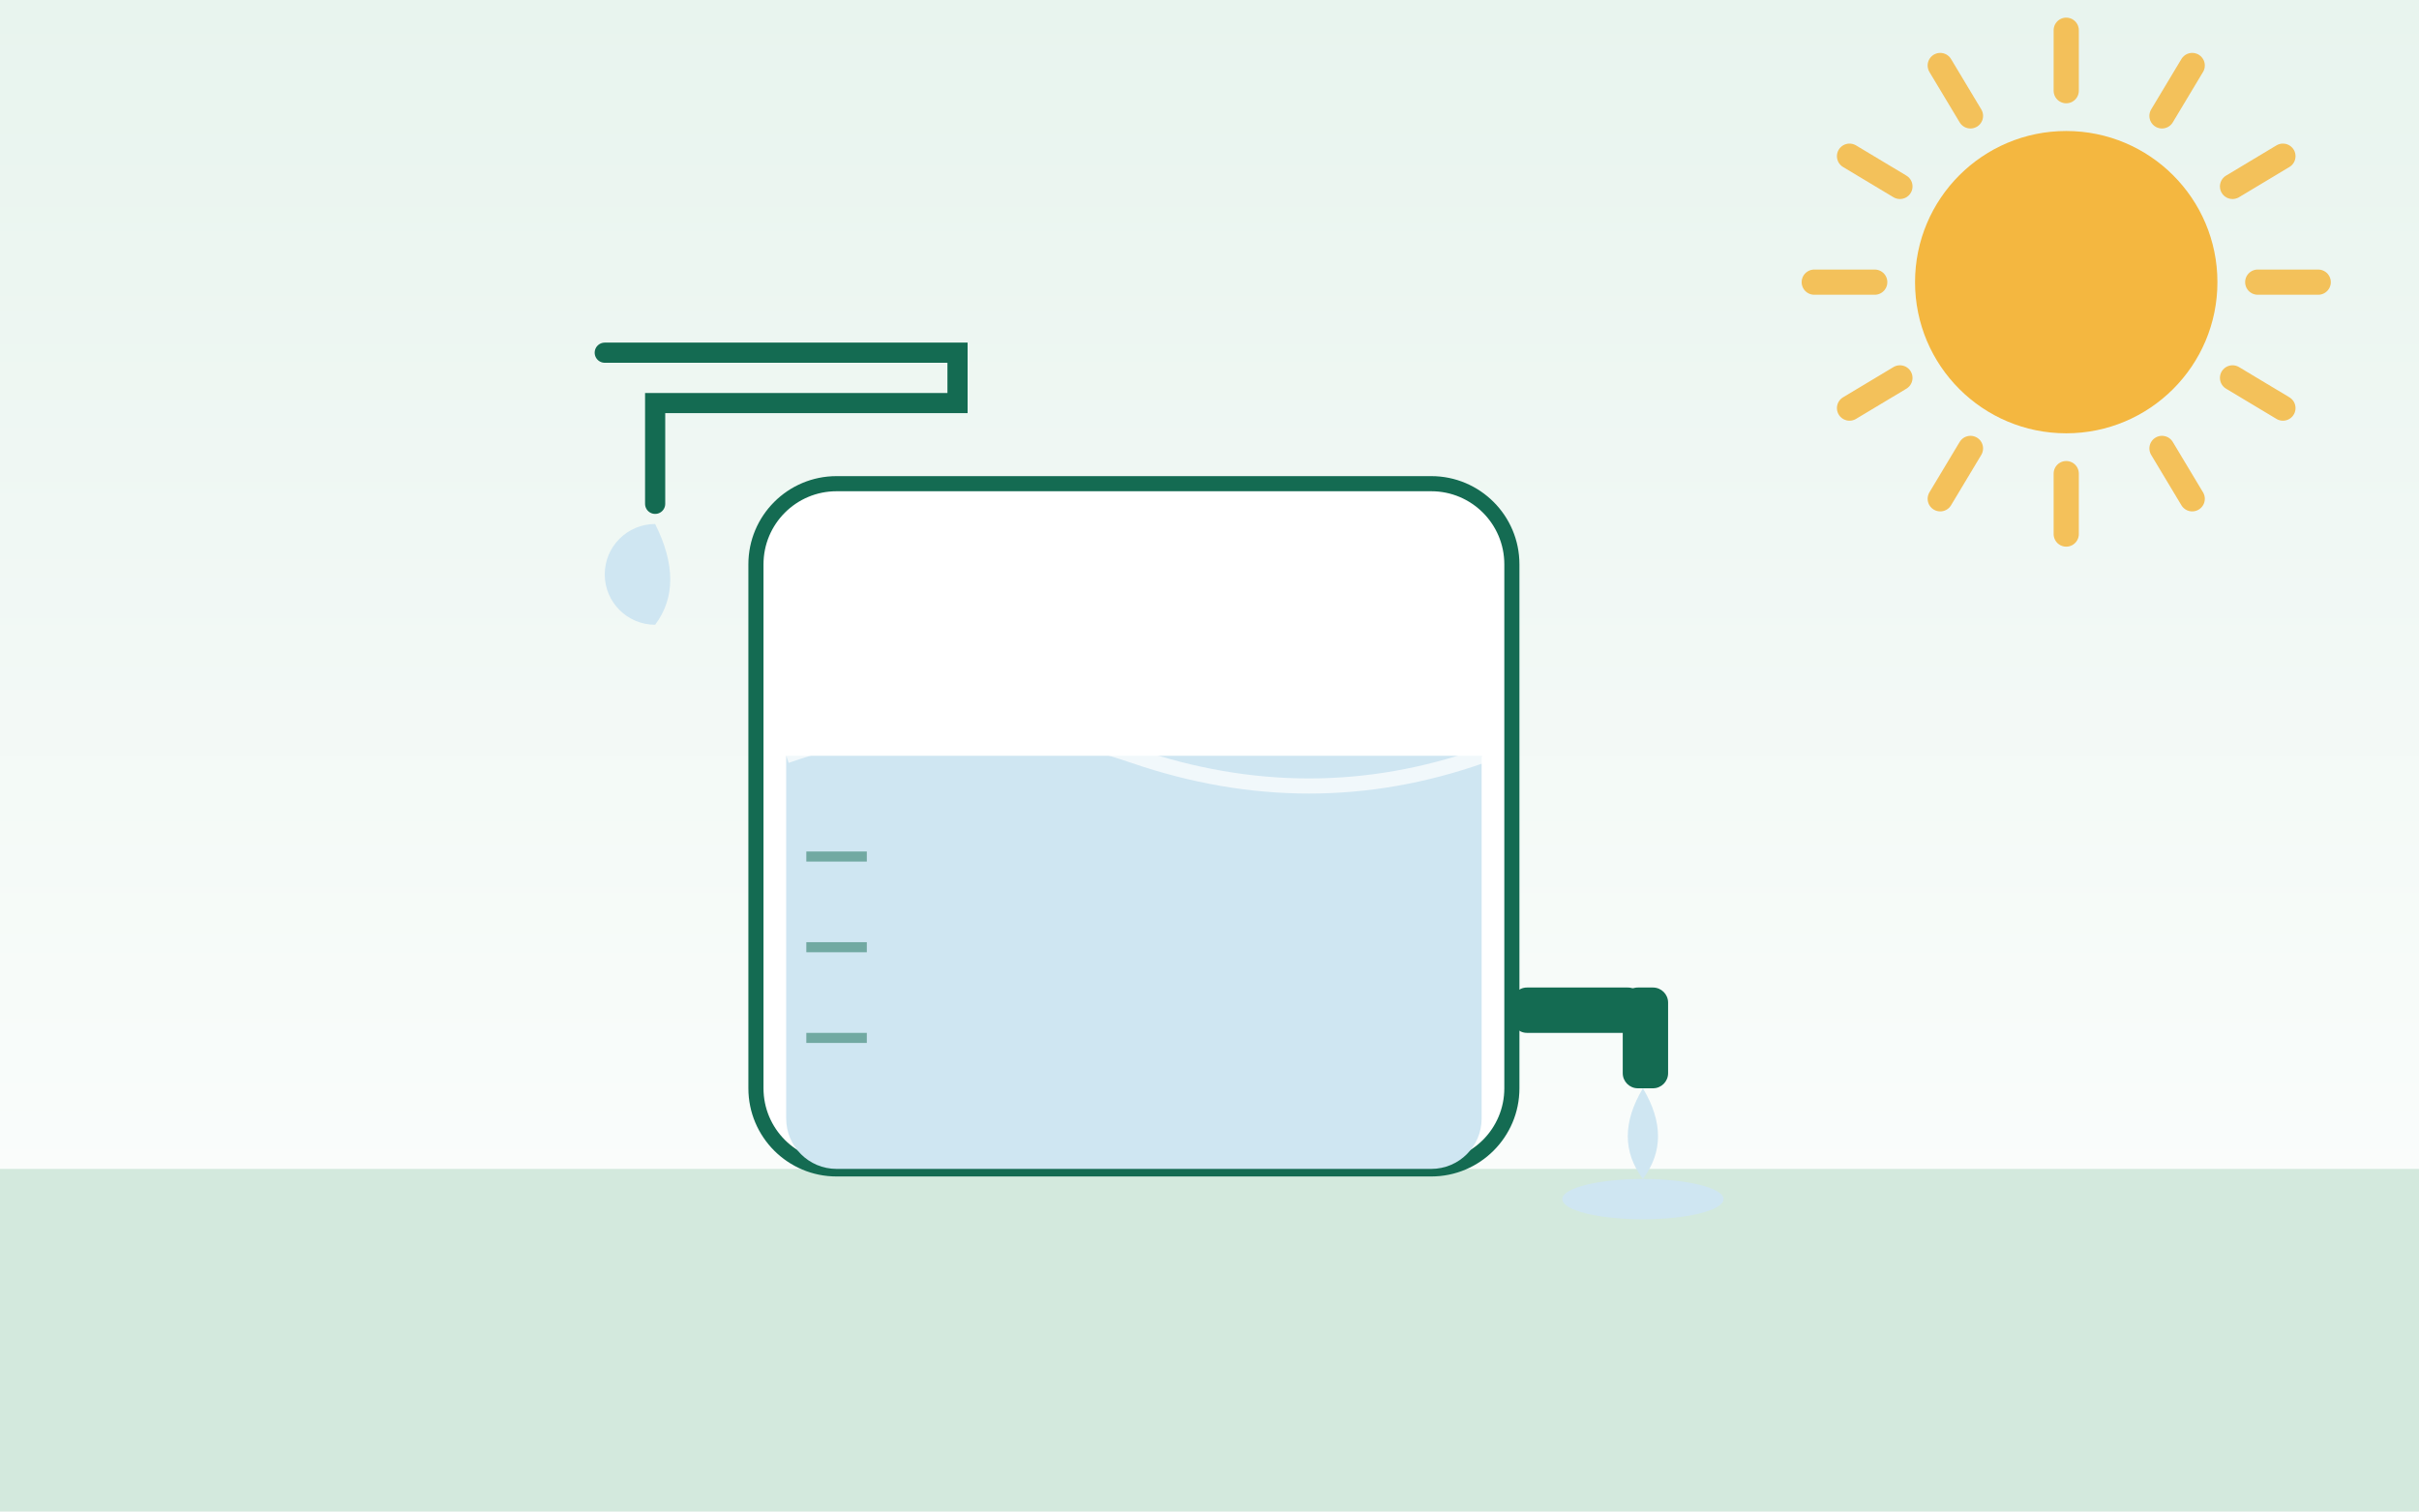
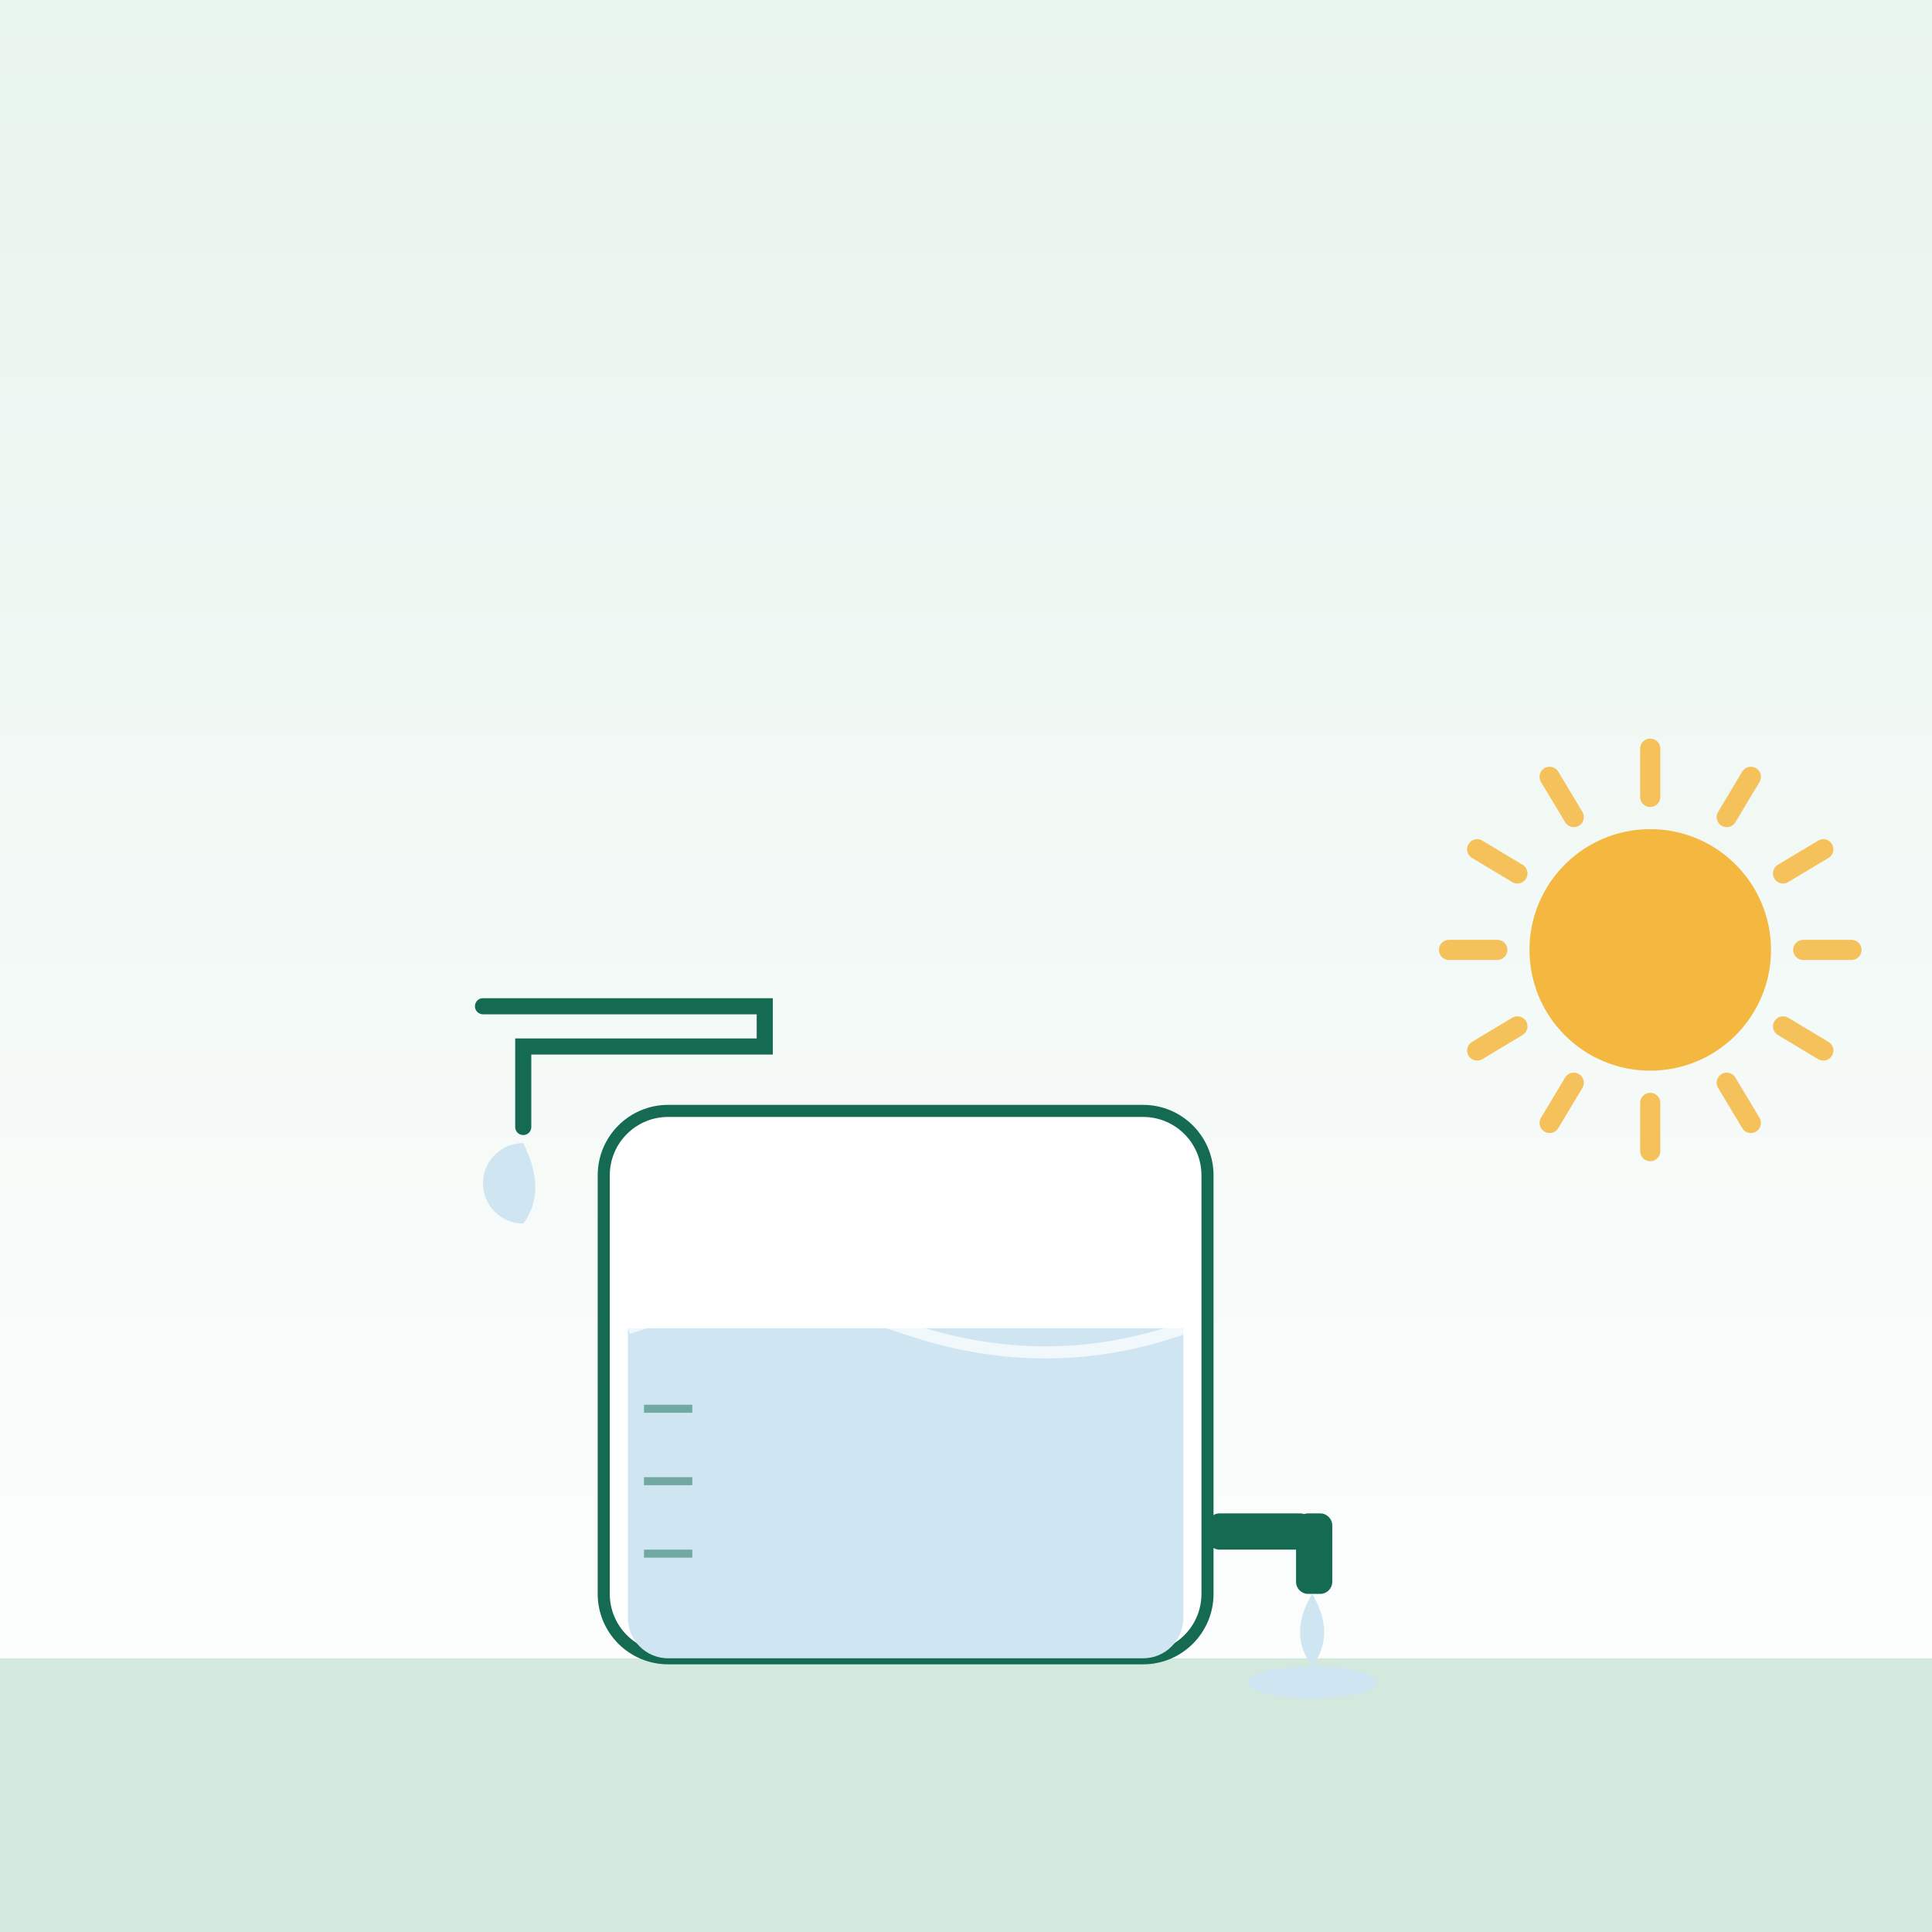
- <svg xmlns="http://www.w3.org/2000/svg" viewBox="0 0 480 300" fill="none">
+ <svg xmlns="http://www.w3.org/2000/svg" viewBox="0 0 400 400" fill="none">
  <defs>
    <linearGradient id="sky" x1="0" y1="0" x2="0" y2="1">
      <stop offset="0" stop-color="#e8f4ee" />
      <stop offset="1" stop-color="#ffffff" />
    </linearGradient>
  </defs>
-   <rect width="480" height="300" fill="url(#sky)" />
-   <rect x="0" y="232" width="480" height="68" fill="#d3e9dd" />
-   <line x1="448" y1="56" x2="460" y2="56" stroke="#f4b740" stroke-width="5" stroke-linecap="round" opacity=".85" />
-   <line x1="443" y1="75" x2="453" y2="81" stroke="#f4b740" stroke-width="5" stroke-linecap="round" opacity=".85" />
-   <line x1="429" y1="89" x2="435" y2="99" stroke="#f4b740" stroke-width="5" stroke-linecap="round" opacity=".85" />
-   <line x1="410" y1="94" x2="410" y2="106" stroke="#f4b740" stroke-width="5" stroke-linecap="round" opacity=".85" />
-   <line x1="391" y1="89" x2="385" y2="99" stroke="#f4b740" stroke-width="5" stroke-linecap="round" opacity=".85" />
-   <line x1="377" y1="75" x2="367" y2="81" stroke="#f4b740" stroke-width="5" stroke-linecap="round" opacity=".85" />
-   <line x1="372" y1="56" x2="360" y2="56" stroke="#f4b740" stroke-width="5" stroke-linecap="round" opacity=".85" />
-   <line x1="377" y1="37" x2="367" y2="31" stroke="#f4b740" stroke-width="5" stroke-linecap="round" opacity=".85" />
-   <line x1="391" y1="23" x2="385" y2="13" stroke="#f4b740" stroke-width="5" stroke-linecap="round" opacity=".85" />
-   <line x1="410" y1="18" x2="410" y2="6" stroke="#f4b740" stroke-width="5" stroke-linecap="round" opacity=".85" />
-   <line x1="429" y1="23" x2="435" y2="13" stroke="#f4b740" stroke-width="5" stroke-linecap="round" opacity=".85" />
-   <line x1="443" y1="37" x2="453" y2="31" stroke="#f4b740" stroke-width="5" stroke-linecap="round" opacity=".85" />
-   <circle cx="410" cy="56" r="30" fill="#f4b740" />
-   <rect x="150" y="96" width="150" height="136" rx="16" fill="#ffffff" stroke="#146b52" stroke-width="3" />
-   <path d="M156 150 h138 v72 a10 10 0 0 1 -10 10 h-118 a10 10 0 0 1 -10 -10 z" fill="#cfe6f2" />
-   <path d="M156 150 q34 -12 69 0 t69 0" fill="none" stroke="#ffffff" stroke-width="3" opacity=".7" />
-   <line x1="160" y1="170" x2="172" y2="170" stroke="#146b52" stroke-width="2" opacity=".5" />
-   <line x1="160" y1="188" x2="172" y2="188" stroke="#146b52" stroke-width="2" opacity=".5" />
-   <line x1="160" y1="206" x2="172" y2="206" stroke="#146b52" stroke-width="2" opacity=".5" />
-   <path d="M120 70 h70 v10 h-60 v20" fill="none" stroke="#146b52" stroke-width="4" stroke-linecap="round" />
-   <path d="M130 104 q6 12 0 20 a10 10 0 1 1 0 -20z" fill="#cfe6f2" />
-   <rect x="300" y="196" width="26" height="9" rx="3" fill="#146b52" />
-   <rect x="322" y="196" width="9" height="20" rx="3" fill="#146b52" />
-   <path d="M326 216 q-6 10 0 18 q6 -8 0 -18z" fill="#cfe6f2" />
-   <ellipse cx="326" cy="238" rx="16" ry="4" fill="#cfe6f2" />
+   <rect width="400" height="400" fill="url(#sky)" />
+   <g transform="translate(0,150) scale(0.83333)">
+     <rect x="0" y="232" width="480" height="68" fill="#d3e9dd" />
+     <line x1="448" y1="56" x2="460" y2="56" stroke="#f4b740" stroke-width="5" stroke-linecap="round" opacity=".85" />
+     <line x1="443" y1="75" x2="453" y2="81" stroke="#f4b740" stroke-width="5" stroke-linecap="round" opacity=".85" />
+     <line x1="429" y1="89" x2="435" y2="99" stroke="#f4b740" stroke-width="5" stroke-linecap="round" opacity=".85" />
+     <line x1="410" y1="94" x2="410" y2="106" stroke="#f4b740" stroke-width="5" stroke-linecap="round" opacity=".85" />
+     <line x1="391" y1="89" x2="385" y2="99" stroke="#f4b740" stroke-width="5" stroke-linecap="round" opacity=".85" />
+     <line x1="377" y1="75" x2="367" y2="81" stroke="#f4b740" stroke-width="5" stroke-linecap="round" opacity=".85" />
+     <line x1="372" y1="56" x2="360" y2="56" stroke="#f4b740" stroke-width="5" stroke-linecap="round" opacity=".85" />
+     <line x1="377" y1="37" x2="367" y2="31" stroke="#f4b740" stroke-width="5" stroke-linecap="round" opacity=".85" />
+     <line x1="391" y1="23" x2="385" y2="13" stroke="#f4b740" stroke-width="5" stroke-linecap="round" opacity=".85" />
+     <line x1="410" y1="18" x2="410" y2="6" stroke="#f4b740" stroke-width="5" stroke-linecap="round" opacity=".85" />
+     <line x1="429" y1="23" x2="435" y2="13" stroke="#f4b740" stroke-width="5" stroke-linecap="round" opacity=".85" />
+     <line x1="443" y1="37" x2="453" y2="31" stroke="#f4b740" stroke-width="5" stroke-linecap="round" opacity=".85" />
+     <circle cx="410" cy="56" r="30" fill="#f4b740" />
+     <rect x="150" y="96" width="150" height="136" rx="16" fill="#ffffff" stroke="#146b52" stroke-width="3" />
+     <path d="M156 150 h138 v72 a10 10 0 0 1 -10 10 h-118 a10 10 0 0 1 -10 -10 z" fill="#cfe6f2" />
+     <path d="M156 150 q34 -12 69 0 t69 0" fill="none" stroke="#ffffff" stroke-width="3" opacity=".7" />
+     <line x1="160" y1="170" x2="172" y2="170" stroke="#146b52" stroke-width="2" opacity=".5" />
+     <line x1="160" y1="188" x2="172" y2="188" stroke="#146b52" stroke-width="2" opacity=".5" />
+     <line x1="160" y1="206" x2="172" y2="206" stroke="#146b52" stroke-width="2" opacity=".5" />
+     <path d="M120 70 h70 v10 h-60 v20" fill="none" stroke="#146b52" stroke-width="4" stroke-linecap="round" />
+     <path d="M130 104 q6 12 0 20 a10 10 0 1 1 0 -20z" fill="#cfe6f2" />
+     <rect x="300" y="196" width="26" height="9" rx="3" fill="#146b52" />
+     <rect x="322" y="196" width="9" height="20" rx="3" fill="#146b52" />
+     <path d="M326 216 q-6 10 0 18 q6 -8 0 -18z" fill="#cfe6f2" />
+     <ellipse cx="326" cy="238" rx="16" ry="4" fill="#cfe6f2" />
+   </g>
</svg>
